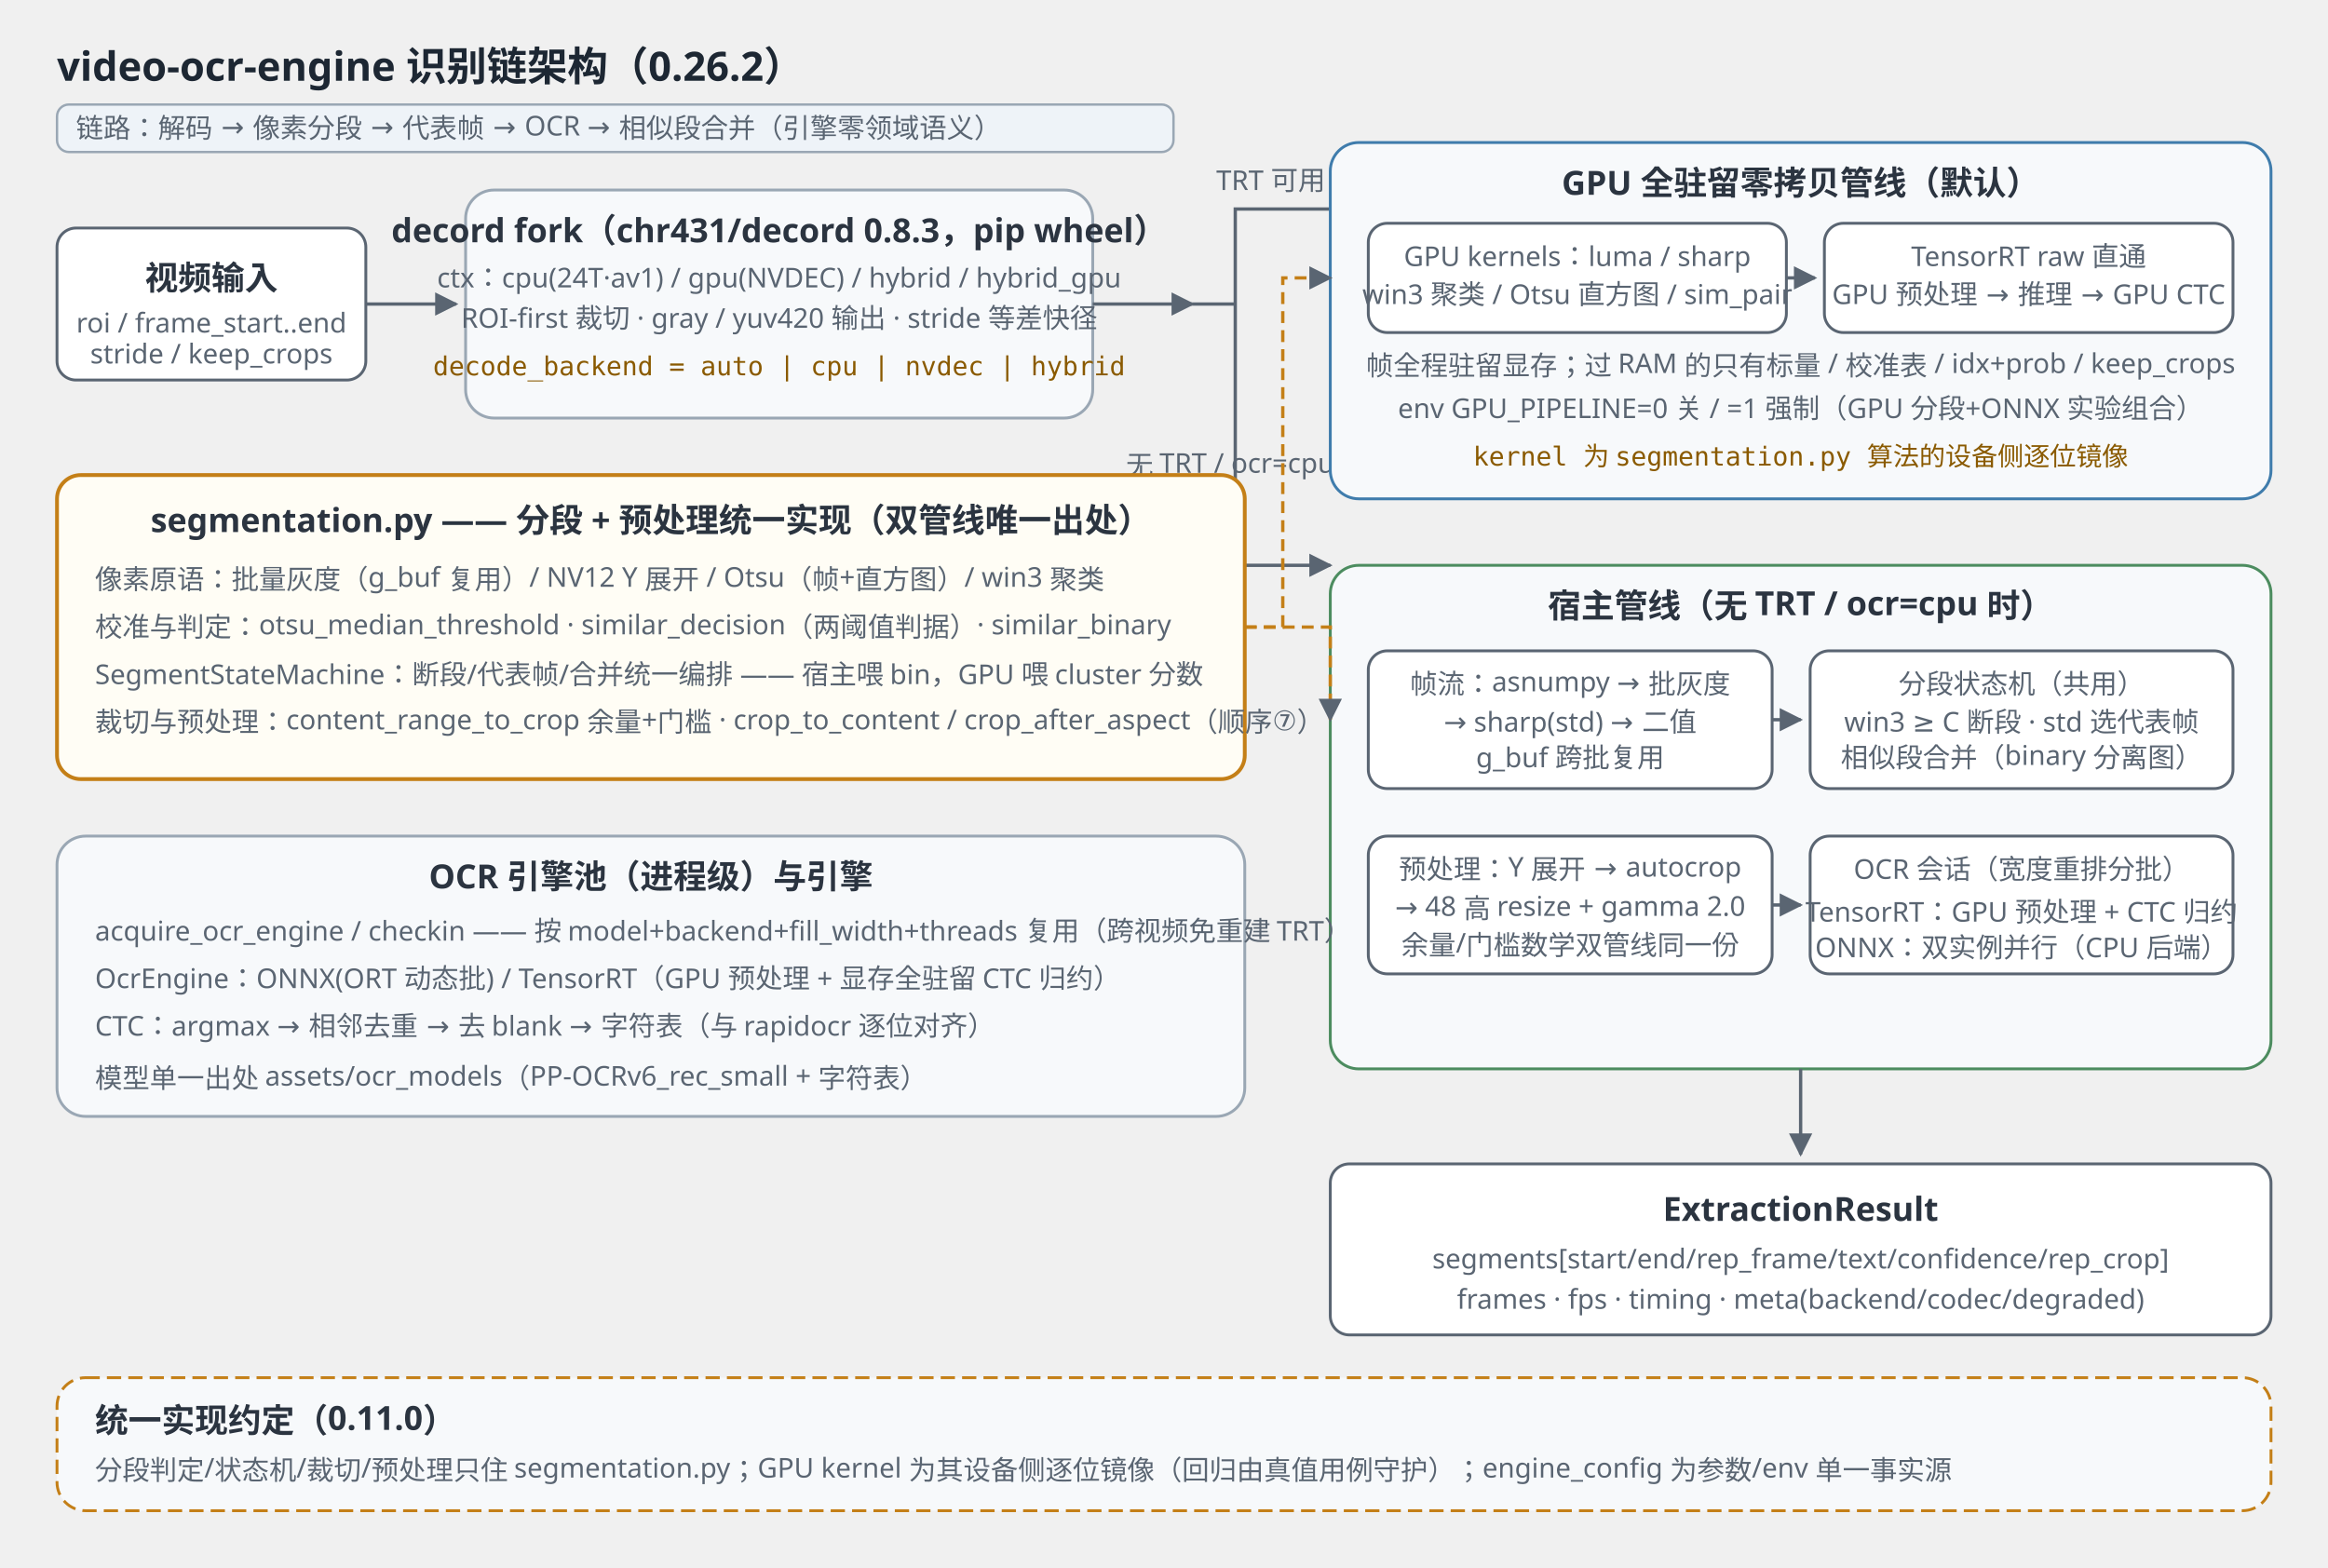
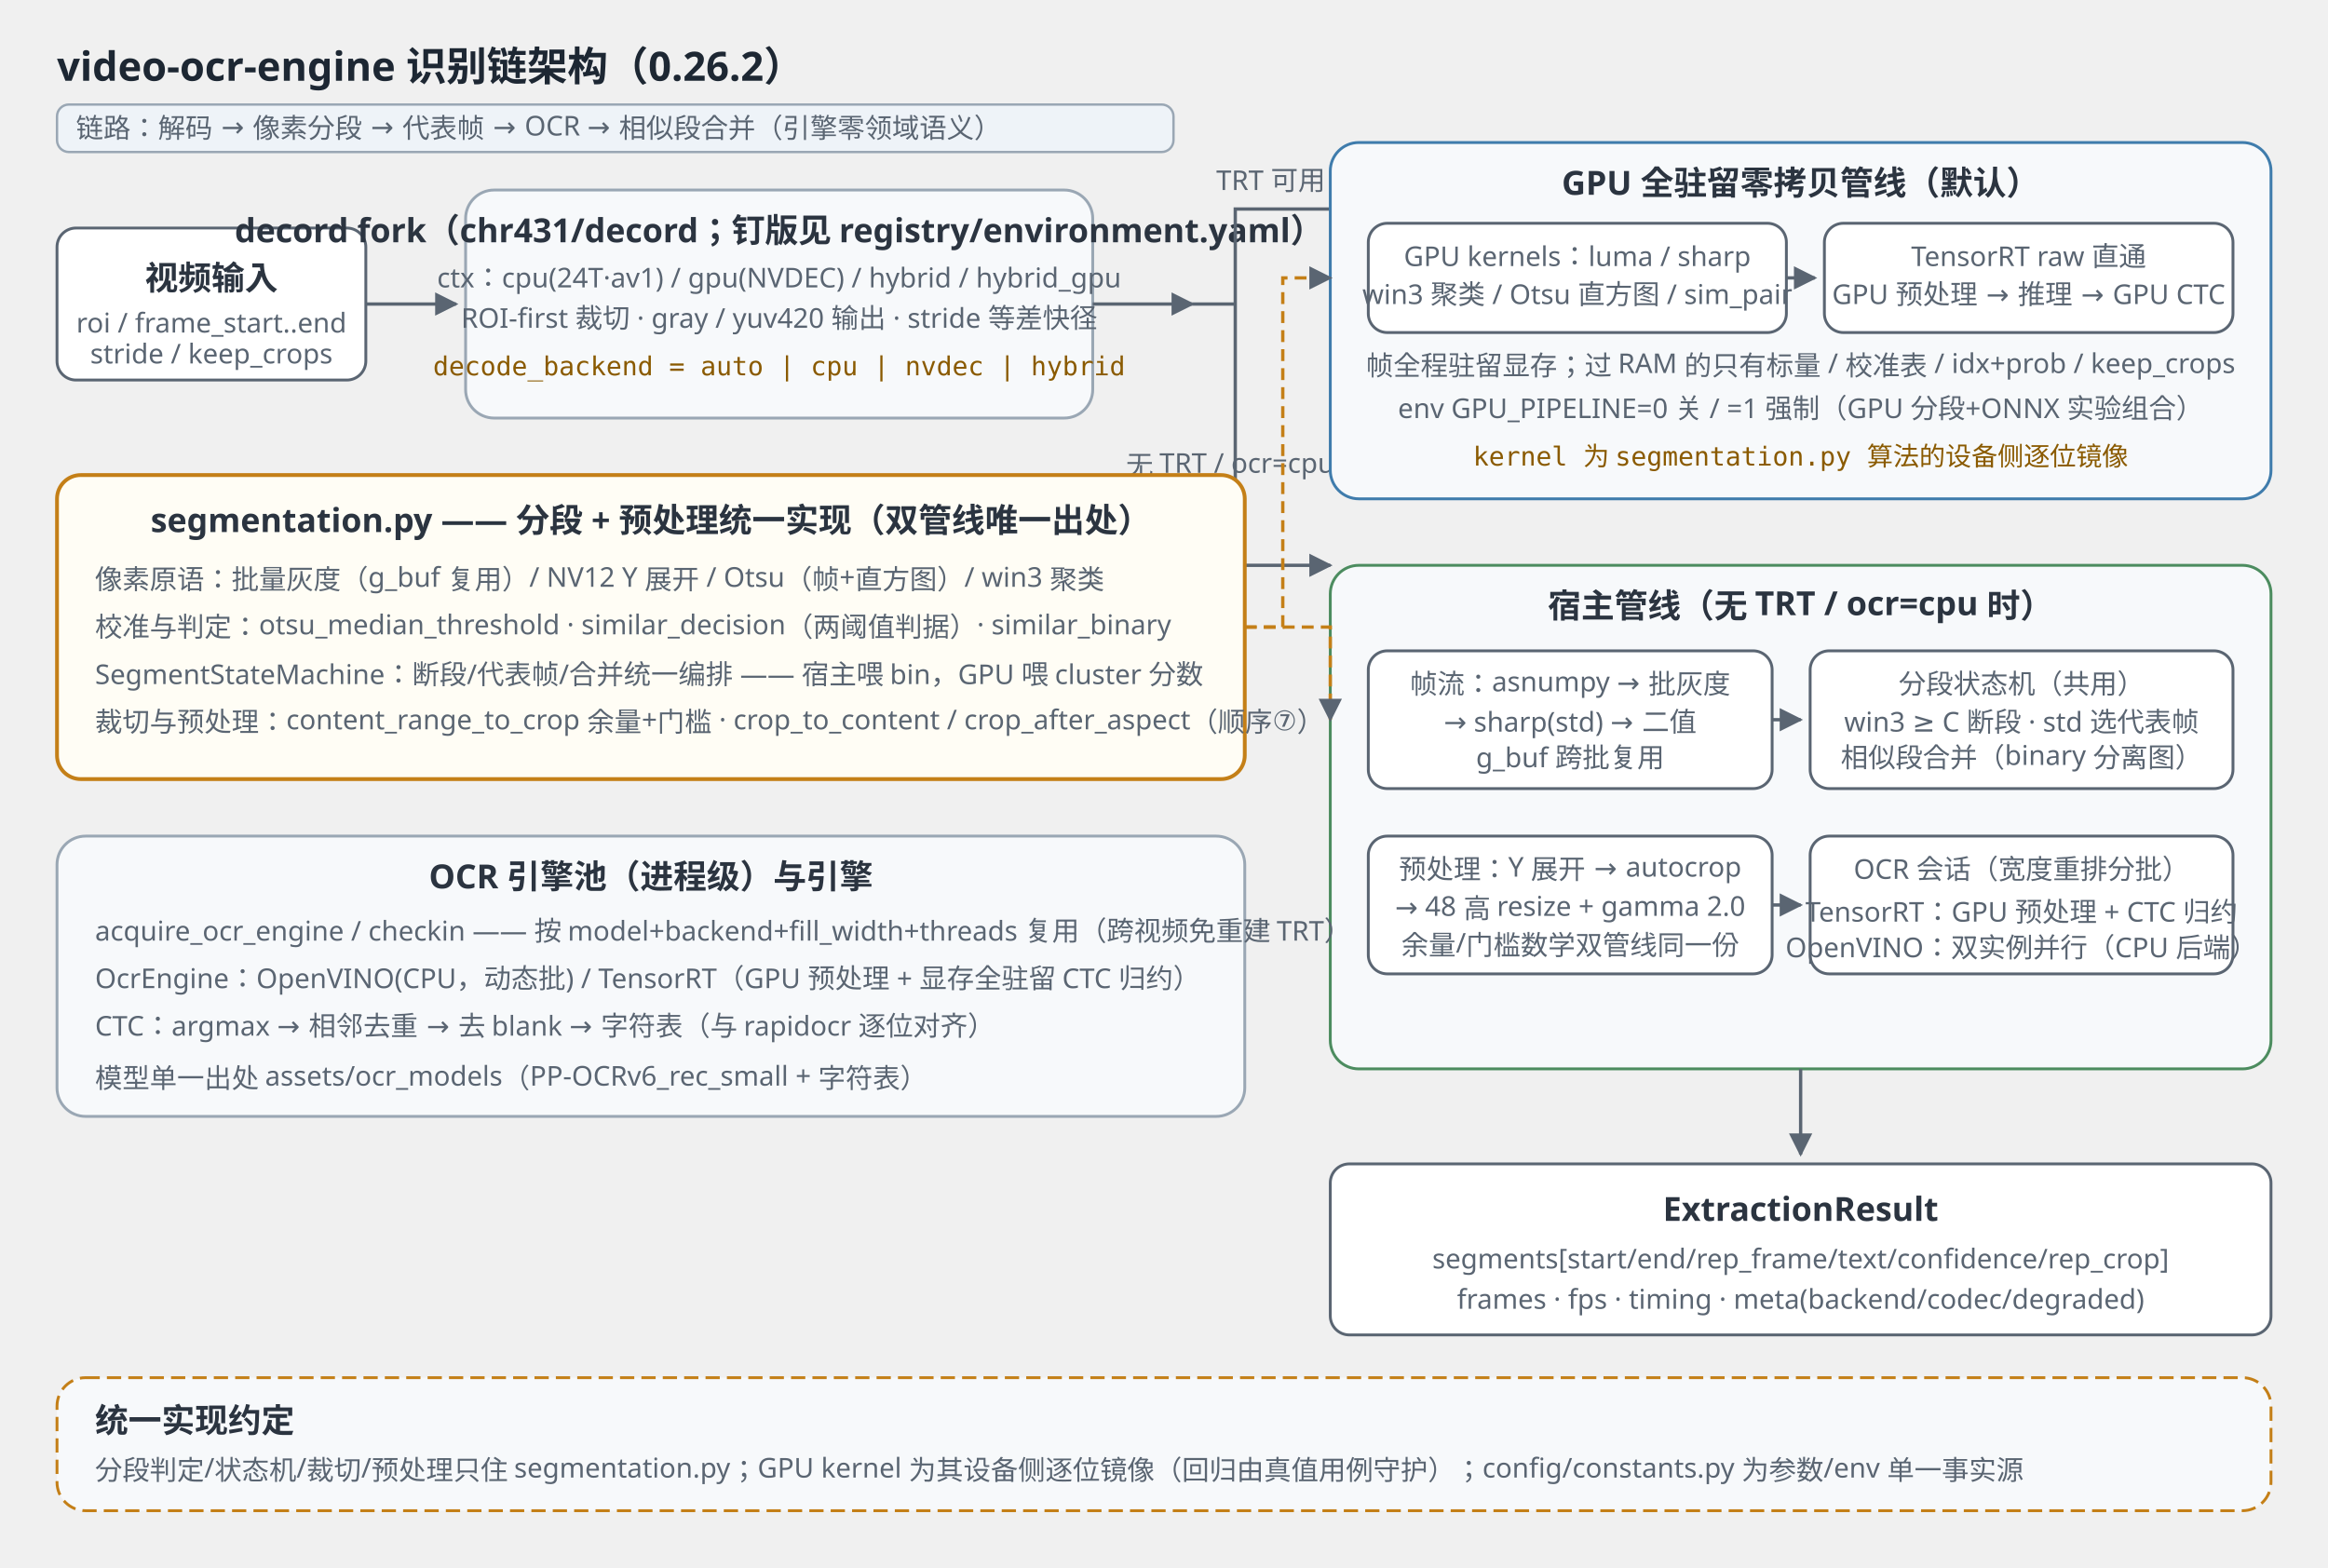
<svg xmlns="http://www.w3.org/2000/svg" width="980" height="660" viewBox="0 0 980 660" font-family="'Segoe UI','Microsoft YaHei',sans-serif">
  <defs>
    <marker id="arrow" viewBox="0 0 10 10" refX="9" refY="5" markerWidth="7" markerHeight="7" orient="auto-start-reverse">
      <path d="M0,0 L10,5 L0,10 z" fill="#5a6572" />
    </marker>
    <style>
      .box { fill:#ffffff; stroke:#5a6572; stroke-width:1.2; rx:8; }
      .grp { fill:#f7f9fb; stroke:#9aa7b4; stroke-width:1.2; rx:12; }
      .unified { fill:#fffdf5; stroke:#c47f17; stroke-width:1.6; rx:10; }
      .lbl { fill:#2b3440; font-size:14px; font-weight:600; }
      .sub { fill:#5a6572; font-size:11.5px; }
      .code { fill:#8a5a00; font-size:11px; font-family:Consolas,monospace; }
      .flow { stroke:#5a6572; stroke-width:1.4; fill:none; marker-end:url(#arrow); }
      .title { fill:#1d2733; font-size:17px; font-weight:700; }
      .badge { fill:#eef3f8; stroke:#9aa7b4; rx:5; }
    </style>
  </defs>
  <text x="24" y="34" class="title">video-ocr-engine 识别链架构（0.26.2）</text>
  <rect x="24" y="44" width="470" height="20" class="badge" />
  <text x="32" y="58" class="sub">链路：解码 → 像素分段 → 代表帧 → OCR → 相似段合并（引擎零领域语义）</text>
  <rect x="24" y="96" width="130" height="64" class="box" rx="8" />
  <text x="89" y="122" text-anchor="middle" class="lbl">视频输入</text>
  <text x="89" y="140" text-anchor="middle" class="sub">roi / frame_start..end</text>
  <text x="89" y="153" text-anchor="middle" class="sub">stride / keep_crops</text>
  <rect x="196" y="80" width="264" height="96" class="grp" rx="12" />
-   <text x="328" y="102" text-anchor="middle" class="lbl">decord fork（chr431/decord 0.8.3，pip wheel）</text>
+   <text x="328" y="102" text-anchor="middle" class="lbl">decord fork（chr431/decord；钉版见 registry/environment.yaml）</text>
  <text x="328" y="121" text-anchor="middle" class="sub">ctx：cpu(24T·av1) / gpu(NVDEC) / hybrid / hybrid_gpu</text>
  <text x="328" y="138" text-anchor="middle" class="sub">ROI-first 裁切 · gray / yuv420 输出 · stride 等差快径</text>
  <text x="328" y="158" text-anchor="middle" class="code">decode_backend = auto | cpu | nvdec | hybrid</text>
  <line x1="154" y1="128" x2="192" y2="128" class="flow" />
  <line x1="460" y1="128" x2="502" y2="128" class="flow" />
  <path d="M502,128 H520 V88 H560 M520,128 V238 H560" class="flow" fill="none" />
  <text x="512" y="80" class="sub">TRT 可用</text>
  <text x="474" y="200" class="sub">无 TRT / ocr=cpu</text>
  <rect x="560" y="60" width="396" height="150" class="grp" rx="12" style="stroke:#3f7cac" />
  <text x="758" y="82" text-anchor="middle" class="lbl" fill="#2c5d82">GPU 全驻留零拷贝管线（默认）</text>
  <rect x="576" y="94" width="176" height="46" class="box" rx="8" />
  <text x="664" y="112" text-anchor="middle" class="sub" fill="#2b3440" font-size="12.5">GPU kernels：luma / sharp</text>
  <text x="664" y="128" text-anchor="middle" class="sub" fill="#2b3440" font-size="12.5">win3 聚类 / Otsu 直方图 / sim_pair</text>
  <rect x="768" y="94" width="172" height="46" class="box" rx="8" />
  <text x="854" y="112" text-anchor="middle" class="sub" fill="#2b3440" font-size="12.5">TensorRT raw 直通</text>
  <text x="854" y="128" text-anchor="middle" class="sub" font-size="12.5">GPU 预处理 → 推理 → GPU CTC</text>
  <line x1="752" y1="117" x2="764" y2="117" class="flow" />
  <text x="758" y="158" text-anchor="middle" class="sub">帧全程驻留显存；过 RAM 的只有标量 / 校准表 / idx+prob / keep_crops</text>
  <text x="758" y="176" text-anchor="middle" class="sub">env GPU_PIPELINE=0 关 / =1 强制（GPU 分段+ONNX 实验组合）</text>
  <text x="758" y="196" text-anchor="middle" class="code">kernel 为 segmentation.py 算法的设备侧逐位镜像</text>
  <rect x="560" y="238" width="396" height="212" class="grp" rx="12" style="stroke:#4c8c5f" />
  <text x="758" y="260" text-anchor="middle" class="lbl" fill="#386e49">宿主管线（无 TRT / ocr=cpu 时）</text>
  <rect x="576" y="274" width="170" height="58" class="box" rx="8" />
  <text x="661" y="292" text-anchor="middle" class="sub" fill="#2b3440" font-size="12.5">帧流：asnumpy → 批灰度</text>
  <text x="661" y="308" text-anchor="middle" class="sub" font-size="12.5">→ sharp(std) → 二值</text>
  <text x="661" y="323" text-anchor="middle" class="sub" font-size="12.5">g_buf 跨批复用</text>
  <rect x="762" y="274" width="178" height="58" class="box" rx="8" />
  <text x="851" y="292" text-anchor="middle" class="sub" fill="#2b3440" font-size="12.5">分段状态机（共用）</text>
  <text x="851" y="308" text-anchor="middle" class="sub" font-size="12.5">win3 ≥ C 断段 · std 选代表帧</text>
  <text x="851" y="323" text-anchor="middle" class="sub" font-size="12.5">相似段合并（binary 分离图）</text>
  <line x1="746" y1="303" x2="758" y2="303" class="flow" />
  <rect x="576" y="352" width="170" height="58" class="box" rx="8" />
  <text x="661" y="370" text-anchor="middle" class="sub" fill="#2b3440" font-size="12.5">预处理：Y 展开 → autocrop</text>
  <text x="661" y="386" text-anchor="middle" class="sub" font-size="12.5">→ 48 高 resize + gamma 2.0</text>
  <text x="661" y="402" text-anchor="middle" class="sub" font-size="12.5">余量/门槛数学双管线同一份</text>
  <rect x="762" y="352" width="178" height="58" class="box" rx="8" />
  <text x="851" y="370" text-anchor="middle" class="sub" fill="#2b3440" font-size="12.5">OCR 会话（宽度重排分批）</text>
  <text x="851" y="388" text-anchor="middle" class="sub" font-size="12">TensorRT：GPU 预处理 + CTC 归约</text>
-   <text x="851" y="403" text-anchor="middle" class="sub" font-size="12">ONNX：双实例并行（CPU 后端）</text>
+   <text x="851" y="403" text-anchor="middle" class="sub" font-size="12">OpenVINO：双实例并行（CPU 后端）</text>
  <line x1="746" y1="381" x2="758" y2="381" class="flow" />
  <rect x="560" y="490" width="396" height="72" class="box" rx="8" />
  <text x="758" y="514" text-anchor="middle" class="lbl">ExtractionResult</text>
  <text x="758" y="534" text-anchor="middle" class="sub">segments[start/end/rep_frame/text/confidence/rep_crop]</text>
  <text x="758" y="551" text-anchor="middle" class="sub">frames · fps · timing · meta(backend/codec/degraded)</text>
  <line x1="758" y1="450" x2="758" y2="486" class="flow" />
  <rect x="24" y="200" width="500" height="128" class="unified" rx="10" />
  <text x="274" y="224" text-anchor="middle" class="lbl" fill="#8a5a00" font-size="15">segmentation.py —— 分段 + 预处理统一实现（双管线唯一出处）</text>
  <text x="40" y="248" class="sub">像素原语：批量灰度（g_buf 复用）/ NV12 Y 展开 / Otsu（帧+直方图）/ win3 聚类</text>
  <text x="40" y="268" class="sub">校准与判定：otsu_median_threshold · similar_decision（两阈值判据）· similar_binary</text>
  <text x="40" y="288" class="sub">SegmentStateMachine：断段/代表帧/合并统一编排 —— 宿主喂 bin，GPU 喂 cluster 分数</text>
  <text x="40" y="308" class="sub">裁切与预处理：content_range_to_crop 余量+门槛 · crop_to_content / crop_after_aspect（顺序⑦）</text>
  <path d="M524,264 H560 V303" class="flow" style="stroke:#c47f17;stroke-dasharray:5 3" fill="none" />
  <path d="M524,264 H540 V117 H560" class="flow" style="stroke:#c47f17;stroke-dasharray:5 3" fill="none" />
  <rect x="24" y="352" width="500" height="118" class="grp" rx="12" style="stroke:#9aa7b4" />
  <text x="274" y="374" text-anchor="middle" class="lbl">OCR 引擎池（进程级）与引擎</text>
  <text x="40" y="396" class="sub">acquire_ocr_engine / checkin —— 按 model+backend+fill_width+threads 复用（跨视频免重建 TRT）</text>
-   <text x="40" y="416" class="sub">OcrEngine：ONNX(ORT 动态批) / TensorRT（GPU 预处理 + 显存全驻留 CTC 归约）</text>
+   <text x="40" y="416" class="sub">OcrEngine：OpenVINO(CPU，动态批) / TensorRT（GPU 预处理 + 显存全驻留 CTC 归约）</text>
  <text x="40" y="436" class="sub">CTC：argmax → 相邻去重 → 去 blank → 字符表（与 rapidocr 逐位对齐）</text>
  <text x="40" y="458" class="sub">模型单一出处 assets/ocr_models（PP-OCRv6_rec_small + 字符表）</text>
  <rect x="24" y="580" width="932" height="56" class="grp" rx="12" style="stroke:#c47f17;stroke-dasharray:6 3" />
-   <text x="40" y="603" class="lbl" fill="#8a5a00" font-size="13">统一实现约定（0.11.0）</text>
-   <text x="40" y="623" class="sub">分段判定/状态机/裁切/预处理只住 segmentation.py；GPU kernel 为其设备侧逐位镜像（回归由真值用例守护）；engine_config 为参数/env 单一事实源</text>
+   <text x="40" y="603" class="lbl" fill="#8a5a00" font-size="13">统一实现约定</text>
+   <text x="40" y="623" class="sub">分段判定/状态机/裁切/预处理只住 segmentation.py；GPU kernel 为其设备侧逐位镜像（回归由真值用例守护）；config/constants.py 为参数/env 单一事实源</text>
</svg>
